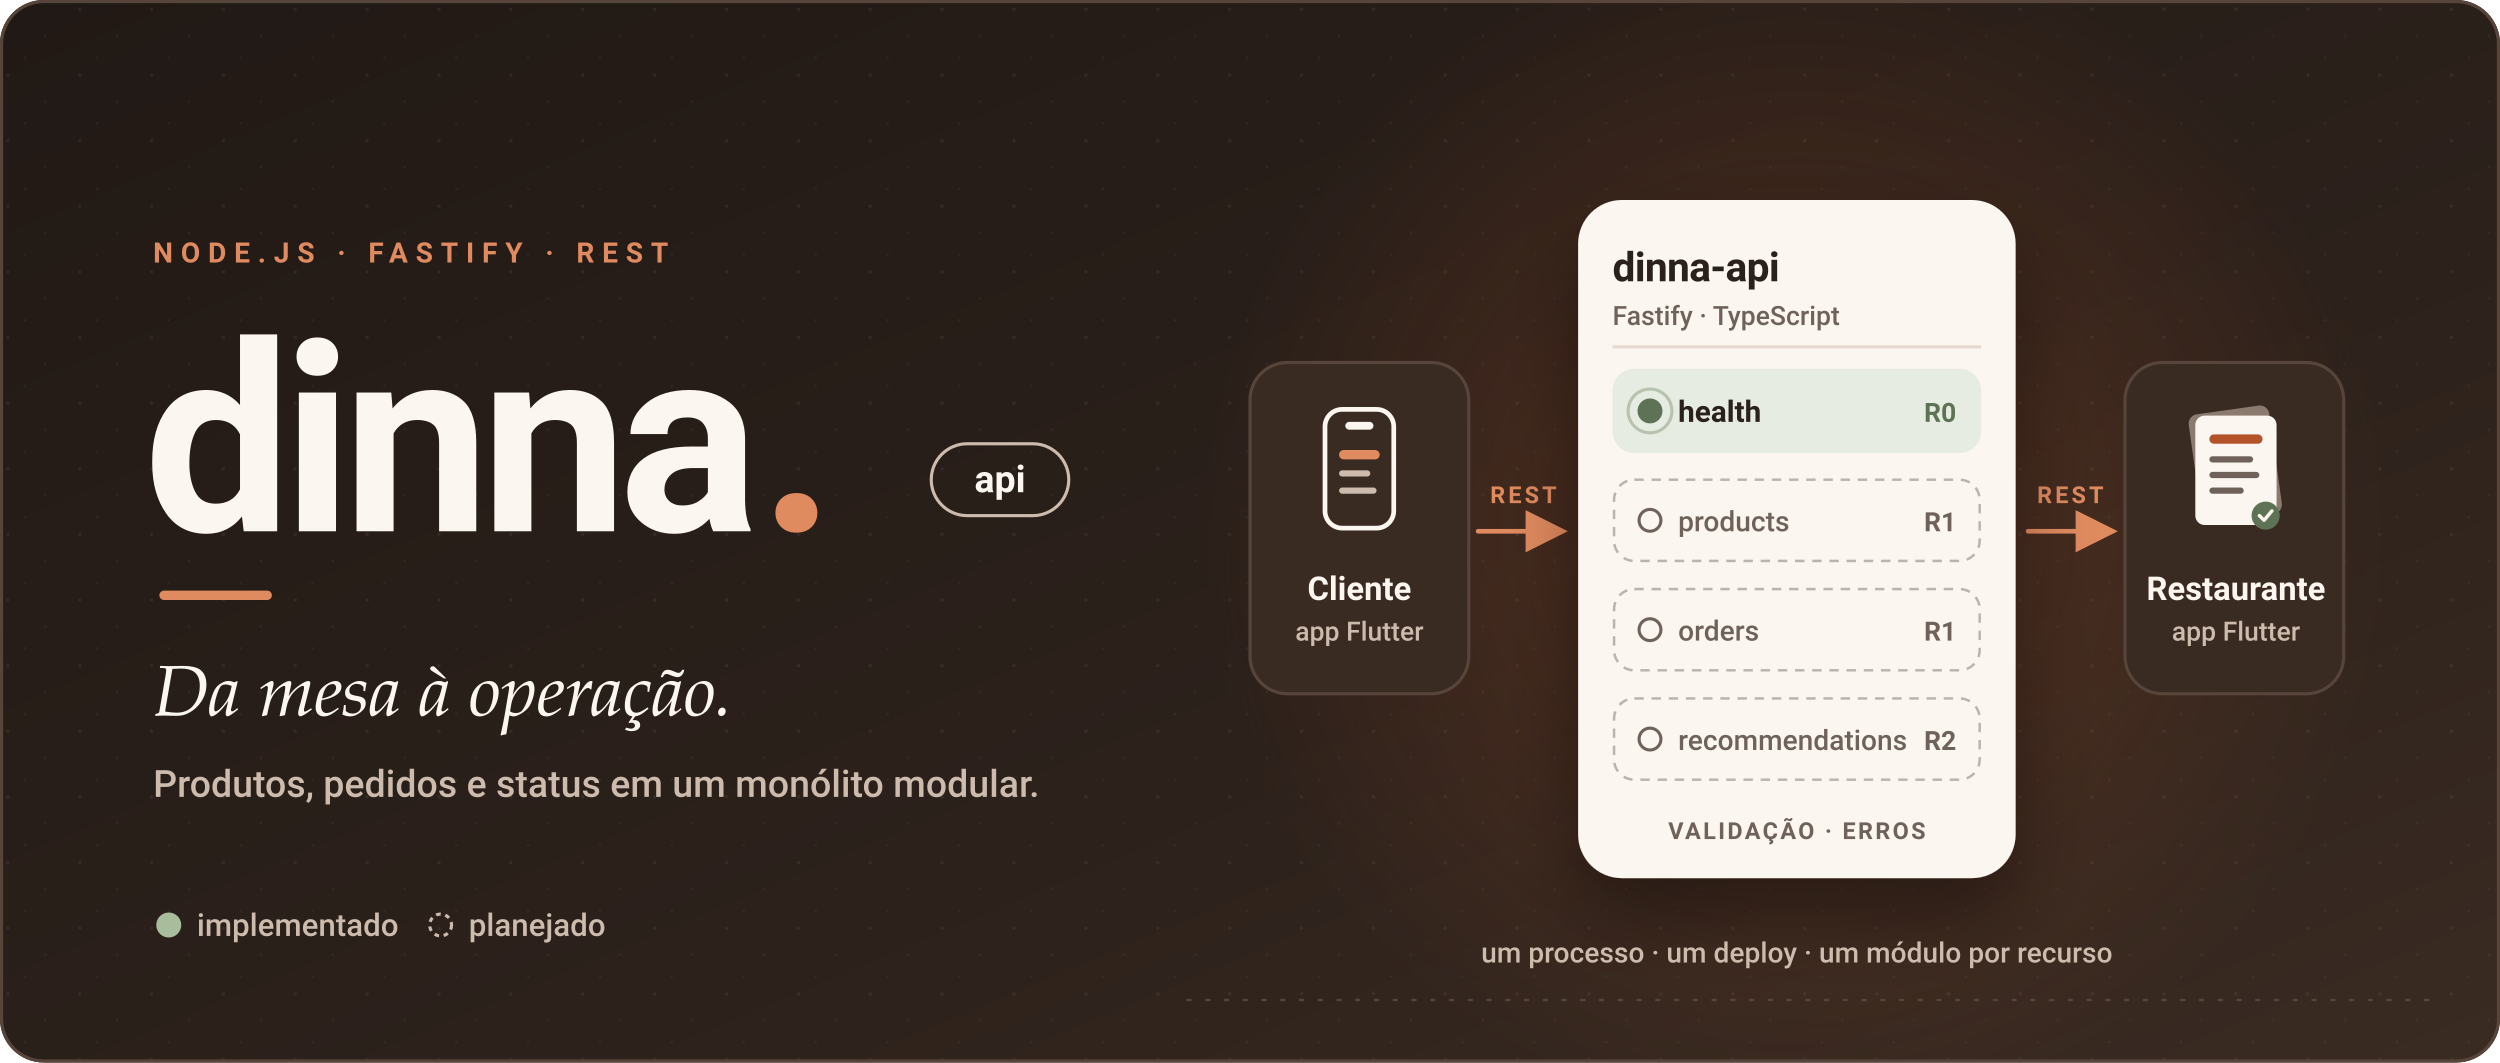
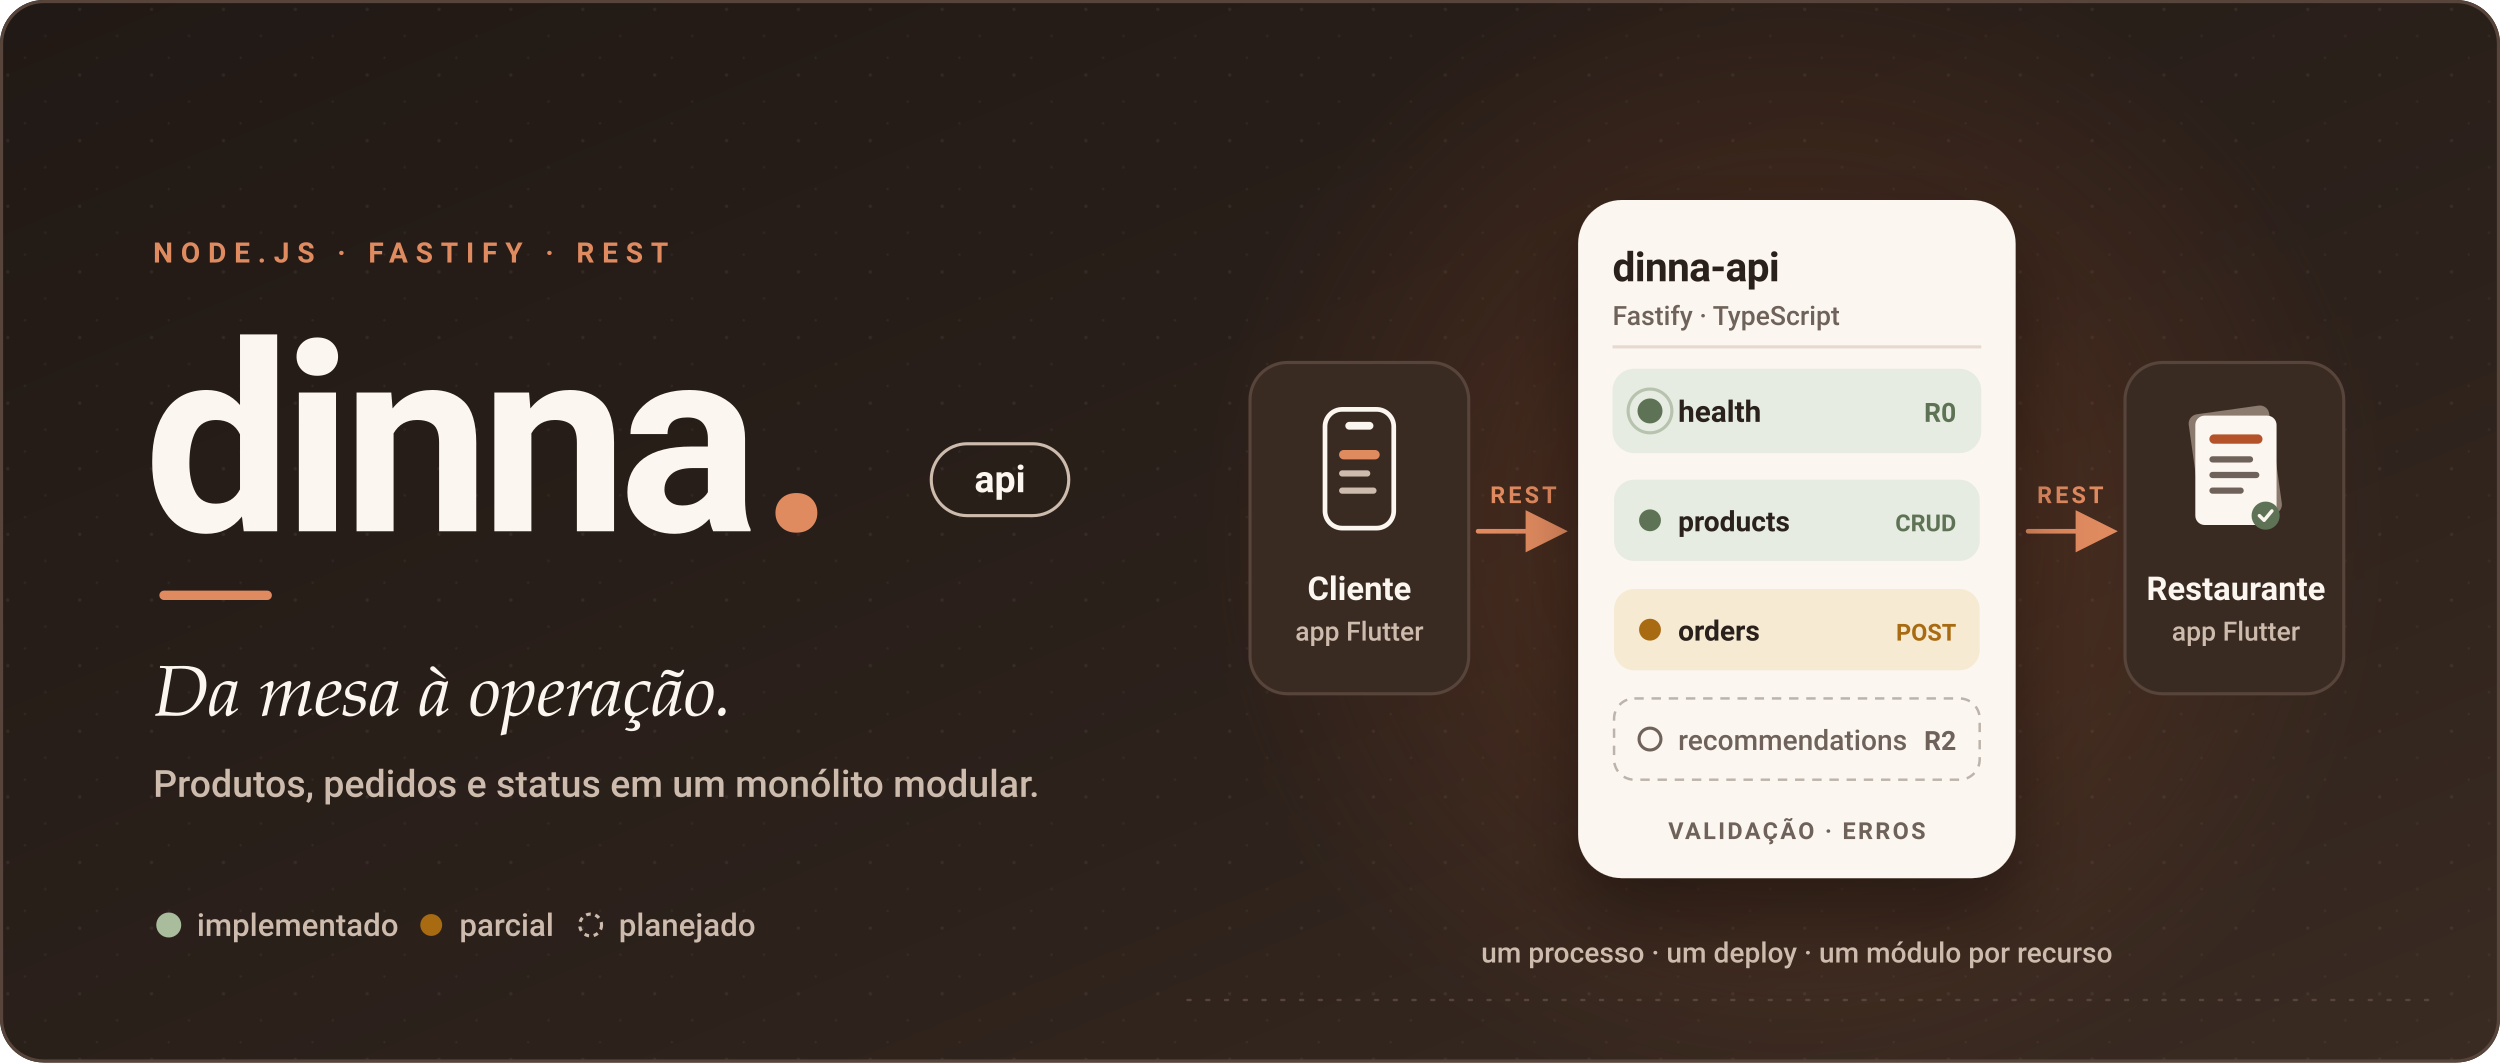
<svg xmlns="http://www.w3.org/2000/svg" width="1600" height="680" viewBox="0 0 1600 680" role="img" aria-labelledby="title desc">
  <style>
    .a-copy { animation: fade .9s ease-out both; }
    .a-a { animation: rise .8s .3s cubic-bezier(.2,.7,.2,1) both; }
    .a-b { animation: rise .9s .6s cubic-bezier(.2,.7,.2,1) both; }
    .a-r1 { animation: fade .5s 1.1s both; } .a-r2 { animation: fade .5s 1.35s both; }
    .a-r3 { animation: fade .5s 1.6s both; } .a-r4 { animation: fade .5s 1.85s both; }
    .a-l1 { animation: fade .7s 1.3s ease-out both; }
    .a-l2 { animation: fade .7s 2.1s ease-out both; }
    .a-c { animation: rise .8s 2.4s cubic-bezier(.2,.7,.2,1) both; }
    .a-ping { transform-box: fill-box; transform-origin: center; animation: ping 1.2s 2.8s ease-out both; }
    .a-foot { animation: fade .8s 3s both; }
    @keyframes fade { from { opacity: 0; } to { opacity: 1; } }
    @keyframes rise { from { opacity: 0; transform: translateY(26px); } to { opacity: 1; transform: translateY(0); } }
    @keyframes ping { 0% { transform: scale(.6); opacity: 0; } 60% { opacity: 1; } 100% { transform: scale(1); opacity: 1; } }
    @media (prefers-reduced-motion: reduce) { * { animation: none !important; } }
  </style>
  <defs>
    <linearGradient id="bg" x1="0" y1="0" x2="1" y2="1">
      <stop stop-color="#211915" />
      <stop offset=".6" stop-color="#2C211B" />
      <stop offset="1" stop-color="#3A2B22" />
    </linearGradient>
    <radialGradient id="glow" cx=".5" cy=".5" r=".5">
      <stop stop-color="#B4532A" stop-opacity=".30" />
      <stop offset="1" stop-color="#B4532A" stop-opacity="0" />
    </radialGradient>
    <pattern id="dots" width="46" height="42" patternUnits="userSpaceOnUse">
      <circle cx="5" cy="6" r="1.1" fill="#FBF6F0" opacity="0.06" />
      <circle cx="29" cy="23" r="0.9" fill="#FBF6F0" opacity="0.042" />
      <circle cx="16" cy="37" r="0.8" fill="#FBF6F0" opacity="0.048" />
    </pattern>
    <filter id="shadow" x="-30%" y="-20%" width="160%" height="150%">
      <feDropShadow dx="0" dy="24" stdDeviation="24" flood-color="#000" flood-opacity=".38" />
    </filter>
    <marker id="arrow" viewBox="0 0 10 10" refX="8" refY="5" markerWidth="9" markerHeight="9" orient="auto">
      <path d="M0 0 L10 5 L0 10 z" fill="#E08A5F" />
    </marker>
    <clipPath id="frame">
      <rect width="1600" height="680" rx="28" />
    </clipPath>
  </defs>
  <g clip-path="url(#frame)">
    <rect width="1600" height="680" fill="url(#bg)" />
    <rect width="1600" height="680" fill="url(#dots)" />
    <circle cx="1150" cy="340" r="380" fill="url(#glow)" />
    <path d="M760 640 H1560" stroke="#57443A" stroke-width="1.5" stroke-dasharray="2 10" stroke-linecap="round" />
  </g>
  <rect x="1" y="1" width="1598" height="678" rx="27" fill="none" stroke="#57443A" stroke-width="2" />
  <g class="a-copy">
    <text x="98" y="168" font-family="'Avenir Next', Avenir, 'Helvetica Neue', 'Segoe UI', Roboto, Arial, sans-serif" font-size="18" font-weight="700" letter-spacing="5" fill="#E08A5F">NODE.JS  ·  FASTIFY  ·  REST</text>
    <text x="92" y="340" font-family="'Avenir Next', Avenir, 'Helvetica Neue', 'Segoe UI', Roboto, Arial, sans-serif" font-size="168" font-weight="700" letter-spacing="-5.9" fill="#FBF6F0" text-anchor="start">dinna<tspan fill="#E08A5F">.</tspan>
    </text>
    <rect x="596" y="284" width="88" height="46" rx="23" fill="none" stroke="#CDBBAD" stroke-width="2" />
    <text x="640" y="315" text-anchor="middle" font-family="'Avenir Next', Avenir, 'Helvetica Neue', 'Segoe UI', Roboto, Arial, sans-serif" font-size="24" font-weight="600" fill="#FBF6F0">api</text>
    <rect x="102" y="378" width="72" height="6" rx="3" fill="#E08A5F" />
    <text x="98" y="458" font-family="'Iowan Old Style', Charter, 'Palatino Linotype', Georgia, serif" font-size="46" font-style="italic" fill="#FBF6F0">Da mesa à operação.</text>
    <text x="98" y="510" font-family="'Avenir Next', Avenir, 'Helvetica Neue', 'Segoe UI', Roboto, Arial, sans-serif" font-size="24" font-weight="500" fill="#CDBBAD">Produtos, pedidos e status em um monólito modular.</text>
    <circle cx="108" cy="592" r="8" fill="#A9BC9C" />
    <text x="126" y="599" font-family="'Avenir Next', Avenir, 'Helvetica Neue', 'Segoe UI', Roboto, Arial, sans-serif" font-size="20" font-weight="500" fill="#CDBBAD">implementado</text>
-     <circle cx="282" cy="592" r="7" fill="none" stroke="#CDBBAD" stroke-width="2" stroke-dasharray="3 3" />
-     <text x="300" y="599" font-family="'Avenir Next', Avenir, 'Helvetica Neue', 'Segoe UI', Roboto, Arial, sans-serif" font-size="20" font-weight="500" fill="#CDBBAD">planejado</text>
+     <circle cx="276" cy="592" r="7" fill="#A86B12" />
+     <text x="294" y="599" font-family="'Avenir Next', Avenir, 'Helvetica Neue', 'Segoe UI', Roboto, Arial, sans-serif" font-size="20" font-weight="500" fill="#CDBBAD">parcial</text>
+     <circle cx="378" cy="592" r="7" fill="none" stroke="#CDBBAD" stroke-width="2" stroke-dasharray="3 3" />
+     <text x="396" y="599" font-family="'Avenir Next', Avenir, 'Helvetica Neue', 'Segoe UI', Roboto, Arial, sans-serif" font-size="20" font-weight="500" fill="#CDBBAD">planejado</text>
  </g>
  <g class="a-a">
    <rect x="800" y="232" width="140" height="212" rx="24" fill="#3A2B22" stroke="#57443A" stroke-width="2" />
    <rect x="848" y="262" width="44" height="76" rx="11" fill="none" stroke="#FBF6F0" stroke-width="3" />
    <rect x="861" y="270" width="18" height="5" rx="2.5" fill="#FBF6F0" />
    <rect x="857" y="288" width="26" height="6" rx="3" fill="#E08A5F" />
    <rect x="857" y="301" width="20" height="4" rx="2" fill="#CDBBAD" />
    <rect x="857" y="312" width="24" height="4" rx="2" fill="#CDBBAD" />
    <text x="870" y="384" text-anchor="middle" font-family="'Avenir Next', Avenir, 'Helvetica Neue', 'Segoe UI', Roboto, Arial, sans-serif" font-size="21" font-weight="700" fill="#FBF6F0">Cliente</text>
    <text x="870" y="410" text-anchor="middle" font-family="'Avenir Next', Avenir, 'Helvetica Neue', 'Segoe UI', Roboto, Arial, sans-serif" font-size="17" font-weight="500" fill="#CDBBAD">app Flutter</text>
  </g>
  <g class="a-l1">
    <text x="975" y="322" text-anchor="middle" font-family="'Avenir Next', Avenir, 'Helvetica Neue', 'Segoe UI', Roboto, Arial, sans-serif" font-size="15" font-weight="700" letter-spacing="2" fill="#E08A5F">REST</text>
    <path d="M946 340 H998" stroke="#E08A5F" stroke-width="3" stroke-linecap="round" marker-end="url(#arrow)" />
  </g>
  <g class="a-l2">
    <text x="1325" y="322" text-anchor="middle" font-family="'Avenir Next', Avenir, 'Helvetica Neue', 'Segoe UI', Roboto, Arial, sans-serif" font-size="15" font-weight="700" letter-spacing="2" fill="#E08A5F">REST</text>
    <path d="M1298 340 H1350" stroke="#E08A5F" stroke-width="3" stroke-linecap="round" marker-end="url(#arrow)" />
  </g>
  <g class="a-b">
    <rect x="1010" y="128" width="280" height="434" rx="28" fill="#FBF6F0" filter="url(#shadow)" />
    <text x="1032" y="180" font-family="'Avenir Next', Avenir, 'Helvetica Neue', 'Segoe UI', Roboto, Arial, sans-serif" font-size="26" font-weight="700" letter-spacing="-.4" fill="#2A211C">dinna-api</text>
    <text x="1032" y="208" font-family="'Avenir Next', Avenir, 'Helvetica Neue', 'Segoe UI', Roboto, Arial, sans-serif" font-size="17" font-weight="500" fill="#6F625A">Fastify · TypeScript</text>
    <path d="M1032 222 H1268" stroke="#E6DAD0" stroke-width="2" />
    <g class="a-r1">
      <rect x="1032" y="236" width="236" height="54" rx="14" fill="#E6ECE1" />
      <circle cx="1056" cy="263" r="8" fill="#5E7355" />
      <circle class="a-ping" cx="1056" cy="263" r="14" fill="none" stroke="#5E7355" stroke-opacity=".35" stroke-width="2" />
      <text x="1074" y="270" font-family="'Avenir Next', Avenir, 'Helvetica Neue', 'Segoe UI', Roboto, Arial, sans-serif" font-size="19" font-weight="700" fill="#2A211C">health</text>
      <text x="1252" y="270" text-anchor="end" font-family="'Avenir Next', Avenir, 'Helvetica Neue', 'Segoe UI', Roboto, Arial, sans-serif" font-size="17" font-weight="700" fill="#5E7355">R0</text>
    </g>
    <g class="a-r2">
-       <rect x="1033" y="307" width="234" height="52" rx="13" fill="none" stroke="#6F625A" stroke-opacity=".45" stroke-width="1.6" stroke-dasharray="6 5" />
-       <circle cx="1056" cy="333" r="7" fill="none" stroke="#6F625A" stroke-width="2" />
-       <text x="1074" y="340" font-family="'Avenir Next', Avenir, 'Helvetica Neue', 'Segoe UI', Roboto, Arial, sans-serif" font-size="18" font-weight="500" fill="#6F625A">products</text>
-       <text x="1252" y="340" text-anchor="end" font-family="'Avenir Next', Avenir, 'Helvetica Neue', 'Segoe UI', Roboto, Arial, sans-serif" font-size="17" font-weight="600" fill="#6F625A">R1</text>
+       <rect x="1033" y="307" width="234" height="52" rx="13" fill="#E6ECE1" />
+       <circle cx="1056" cy="333" r="7" fill="#5E7355" />
+       <text x="1074" y="340" font-family="'Avenir Next', Avenir, 'Helvetica Neue', 'Segoe UI', Roboto, Arial, sans-serif" font-size="18" font-weight="700" fill="#2A211C">products</text>
+       <text x="1252" y="340" text-anchor="end" font-family="'Avenir Next', Avenir, 'Helvetica Neue', 'Segoe UI', Roboto, Arial, sans-serif" font-size="15" font-weight="700" fill="#5E7355">CRUD</text>
    </g>
    <g class="a-r3">
-       <rect x="1033" y="377" width="234" height="52" rx="13" fill="none" stroke="#6F625A" stroke-opacity=".45" stroke-width="1.6" stroke-dasharray="6 5" />
-       <circle cx="1056" cy="403" r="7" fill="none" stroke="#6F625A" stroke-width="2" />
-       <text x="1074" y="410" font-family="'Avenir Next', Avenir, 'Helvetica Neue', 'Segoe UI', Roboto, Arial, sans-serif" font-size="18" font-weight="500" fill="#6F625A">orders</text>
-       <text x="1252" y="410" text-anchor="end" font-family="'Avenir Next', Avenir, 'Helvetica Neue', 'Segoe UI', Roboto, Arial, sans-serif" font-size="17" font-weight="600" fill="#6F625A">R1</text>
+       <rect x="1033" y="377" width="234" height="52" rx="13" fill="#F6EAD2" />
+       <circle cx="1056" cy="403" r="7" fill="#A86B12" />
+       <text x="1074" y="410" font-family="'Avenir Next', Avenir, 'Helvetica Neue', 'Segoe UI', Roboto, Arial, sans-serif" font-size="18" font-weight="700" fill="#2A211C">orders</text>
+       <text x="1252" y="410" text-anchor="end" font-family="'Avenir Next', Avenir, 'Helvetica Neue', 'Segoe UI', Roboto, Arial, sans-serif" font-size="15" font-weight="700" fill="#A86B12">POST</text>
    </g>
    <g class="a-r4">
      <rect x="1033" y="447" width="234" height="52" rx="13" fill="none" stroke="#6F625A" stroke-opacity=".45" stroke-width="1.6" stroke-dasharray="6 5" />
      <circle cx="1056" cy="473" r="7" fill="none" stroke="#6F625A" stroke-width="2" />
      <text x="1074" y="480" font-family="'Avenir Next', Avenir, 'Helvetica Neue', 'Segoe UI', Roboto, Arial, sans-serif" font-size="18" font-weight="500" fill="#6F625A">recommendations</text>
      <text x="1252" y="480" text-anchor="end" font-family="'Avenir Next', Avenir, 'Helvetica Neue', 'Segoe UI', Roboto, Arial, sans-serif" font-size="17" font-weight="600" fill="#6F625A">R2</text>
    </g>
    <text x="1150" y="537" text-anchor="middle" font-family="'Avenir Next', Avenir, 'Helvetica Neue', 'Segoe UI', Roboto, Arial, sans-serif" font-size="15" font-weight="700" letter-spacing="1.5" fill="#6F625A">VALIDAÇÃO · ERROS</text>
  </g>
  <g class="a-c">
    <rect x="1360" y="232" width="140" height="212" rx="24" fill="#3A2B22" stroke="#57443A" stroke-width="2" />
    <g transform="rotate(-8 1431 300)">
      <rect x="1405" y="262" width="52" height="70" rx="6" fill="#CDBBAD" opacity=".55" />
    </g>
    <rect x="1405" y="266" width="52" height="70" rx="6" fill="#FBF6F0" />
    <rect x="1414" y="278" width="34" height="6" rx="3" fill="#B4532A" />
    <rect x="1414" y="292" width="28" height="4" rx="2" fill="#6F625A" />
    <rect x="1414" y="302" width="32" height="4" rx="2" fill="#6F625A" />
    <rect x="1414" y="312" width="22" height="4" rx="2" fill="#6F625A" />
    <circle cx="1450" cy="330" r="9" fill="#5E7355" />
    <path d="M1446 330 l3 3 l5 -6" stroke="#FBF6F0" stroke-width="2.2" fill="none" stroke-linecap="round" stroke-linejoin="round" />
    <text x="1431" y="384" text-anchor="middle" font-family="'Avenir Next', Avenir, 'Helvetica Neue', 'Segoe UI', Roboto, Arial, sans-serif" font-size="21" font-weight="700" fill="#FBF6F0">Restaurante</text>
    <text x="1431" y="410" text-anchor="middle" font-family="'Avenir Next', Avenir, 'Helvetica Neue', 'Segoe UI', Roboto, Arial, sans-serif" font-size="17" font-weight="500" fill="#CDBBAD">app Flutter</text>
  </g>
  <text class="a-foot" x="1150" y="616" text-anchor="middle" font-family="'Avenir Next', Avenir, 'Helvetica Neue', 'Segoe UI', Roboto, Arial, sans-serif" font-size="18" font-weight="500" fill="#CDBBAD">um processo · um deploy · um módulo por recurso</text>
</svg>
